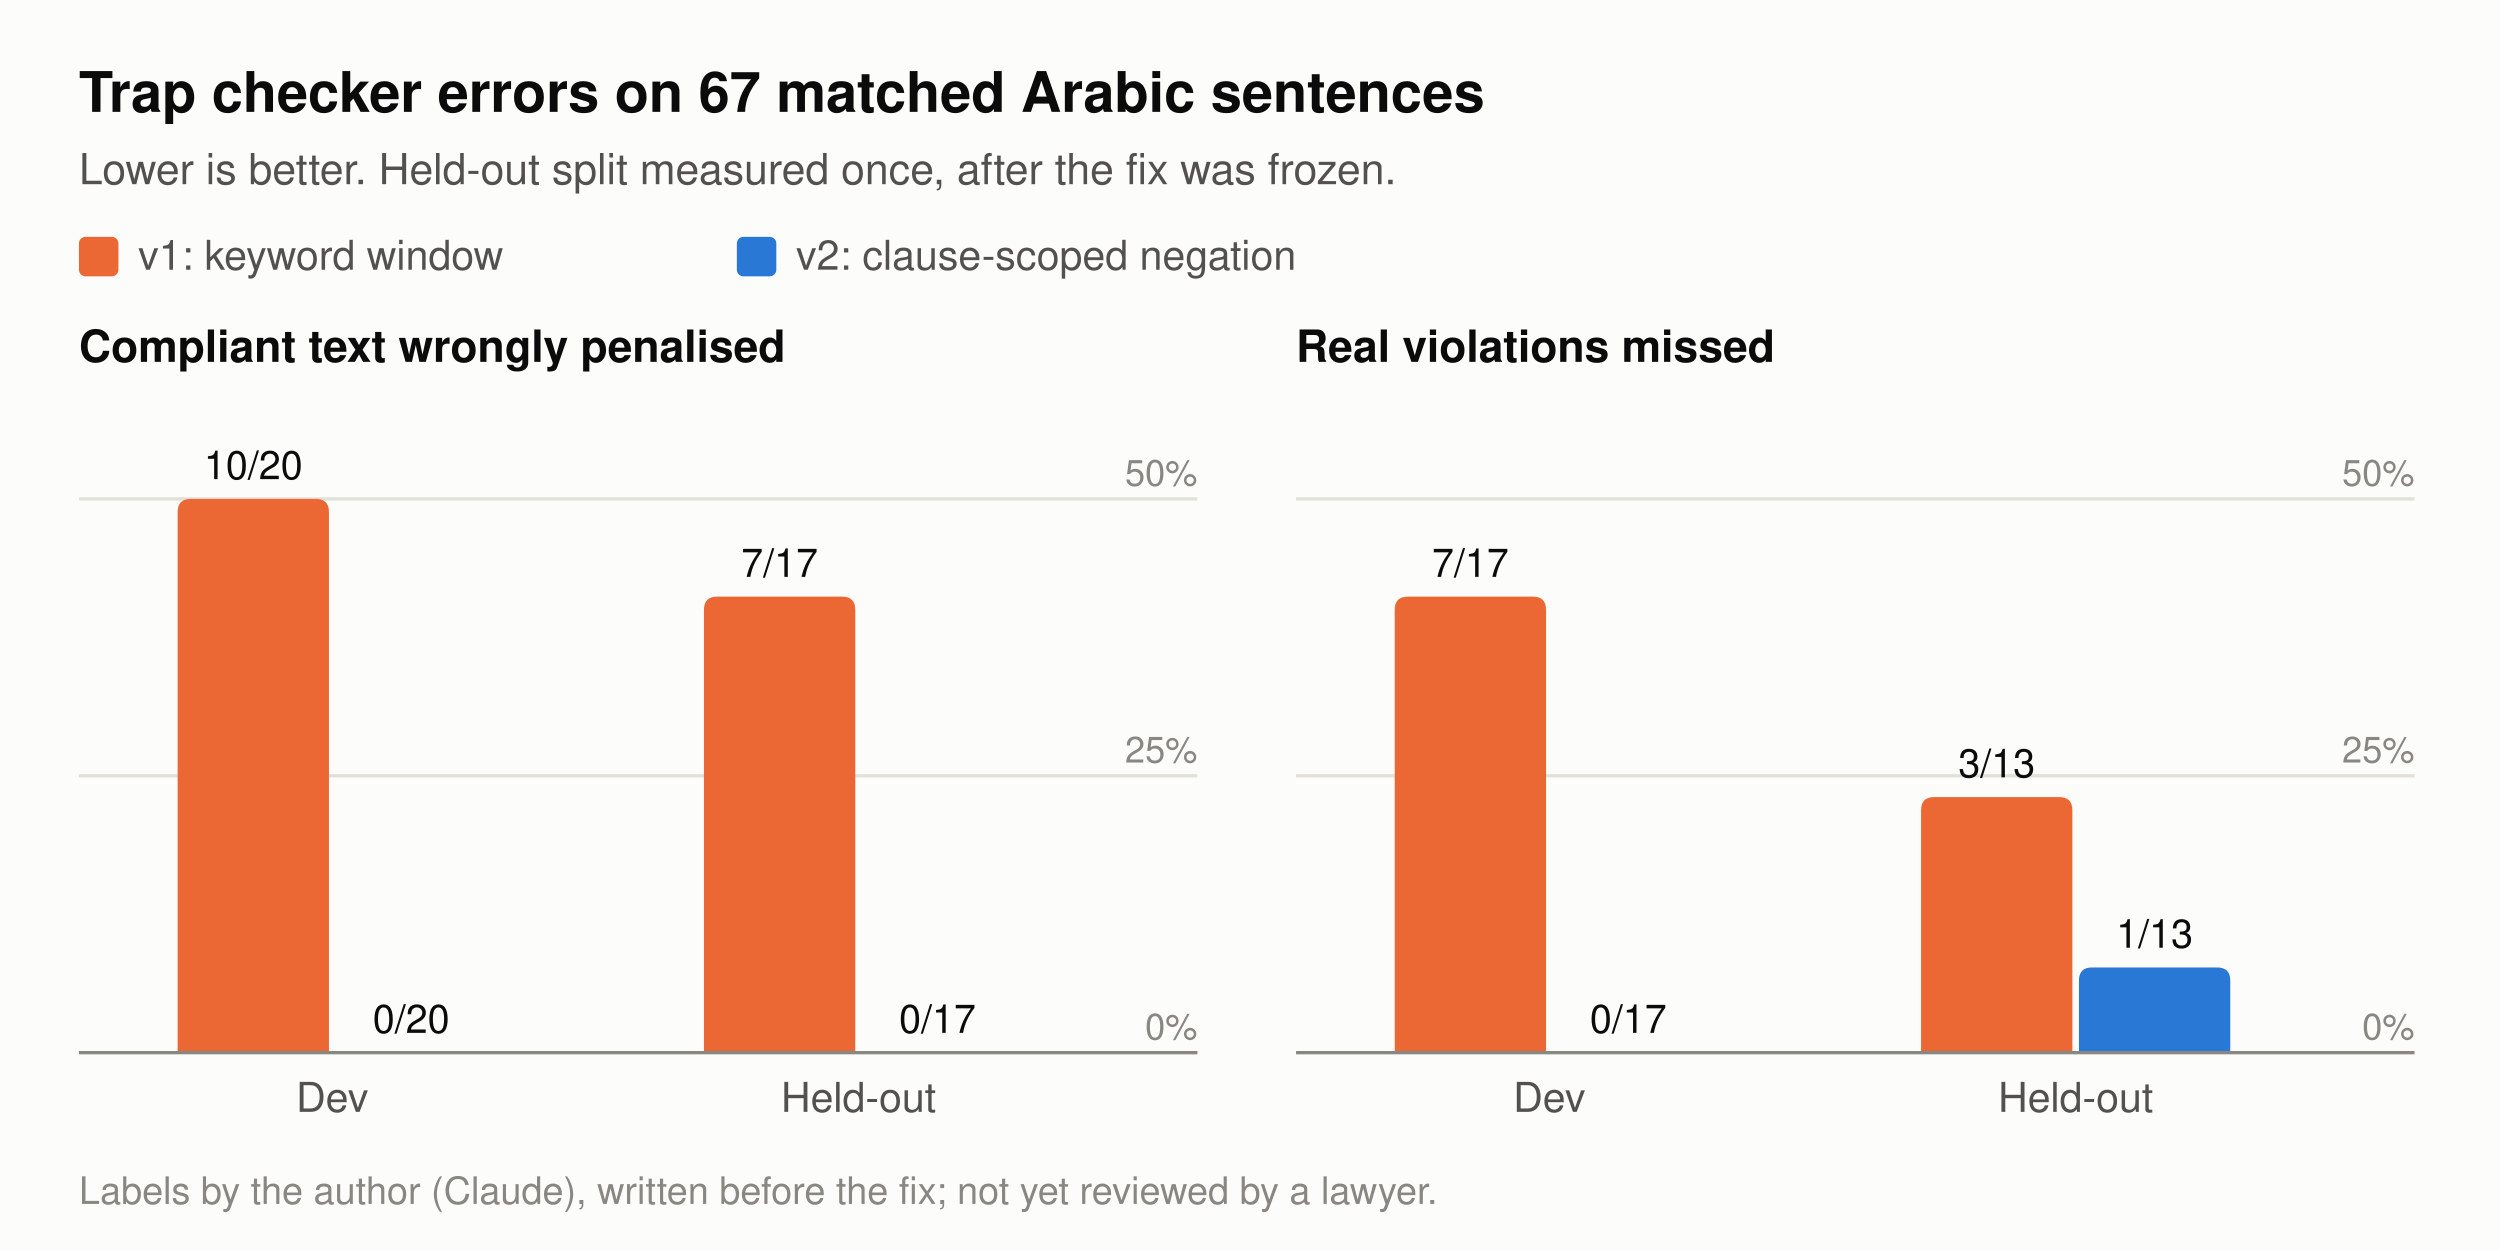
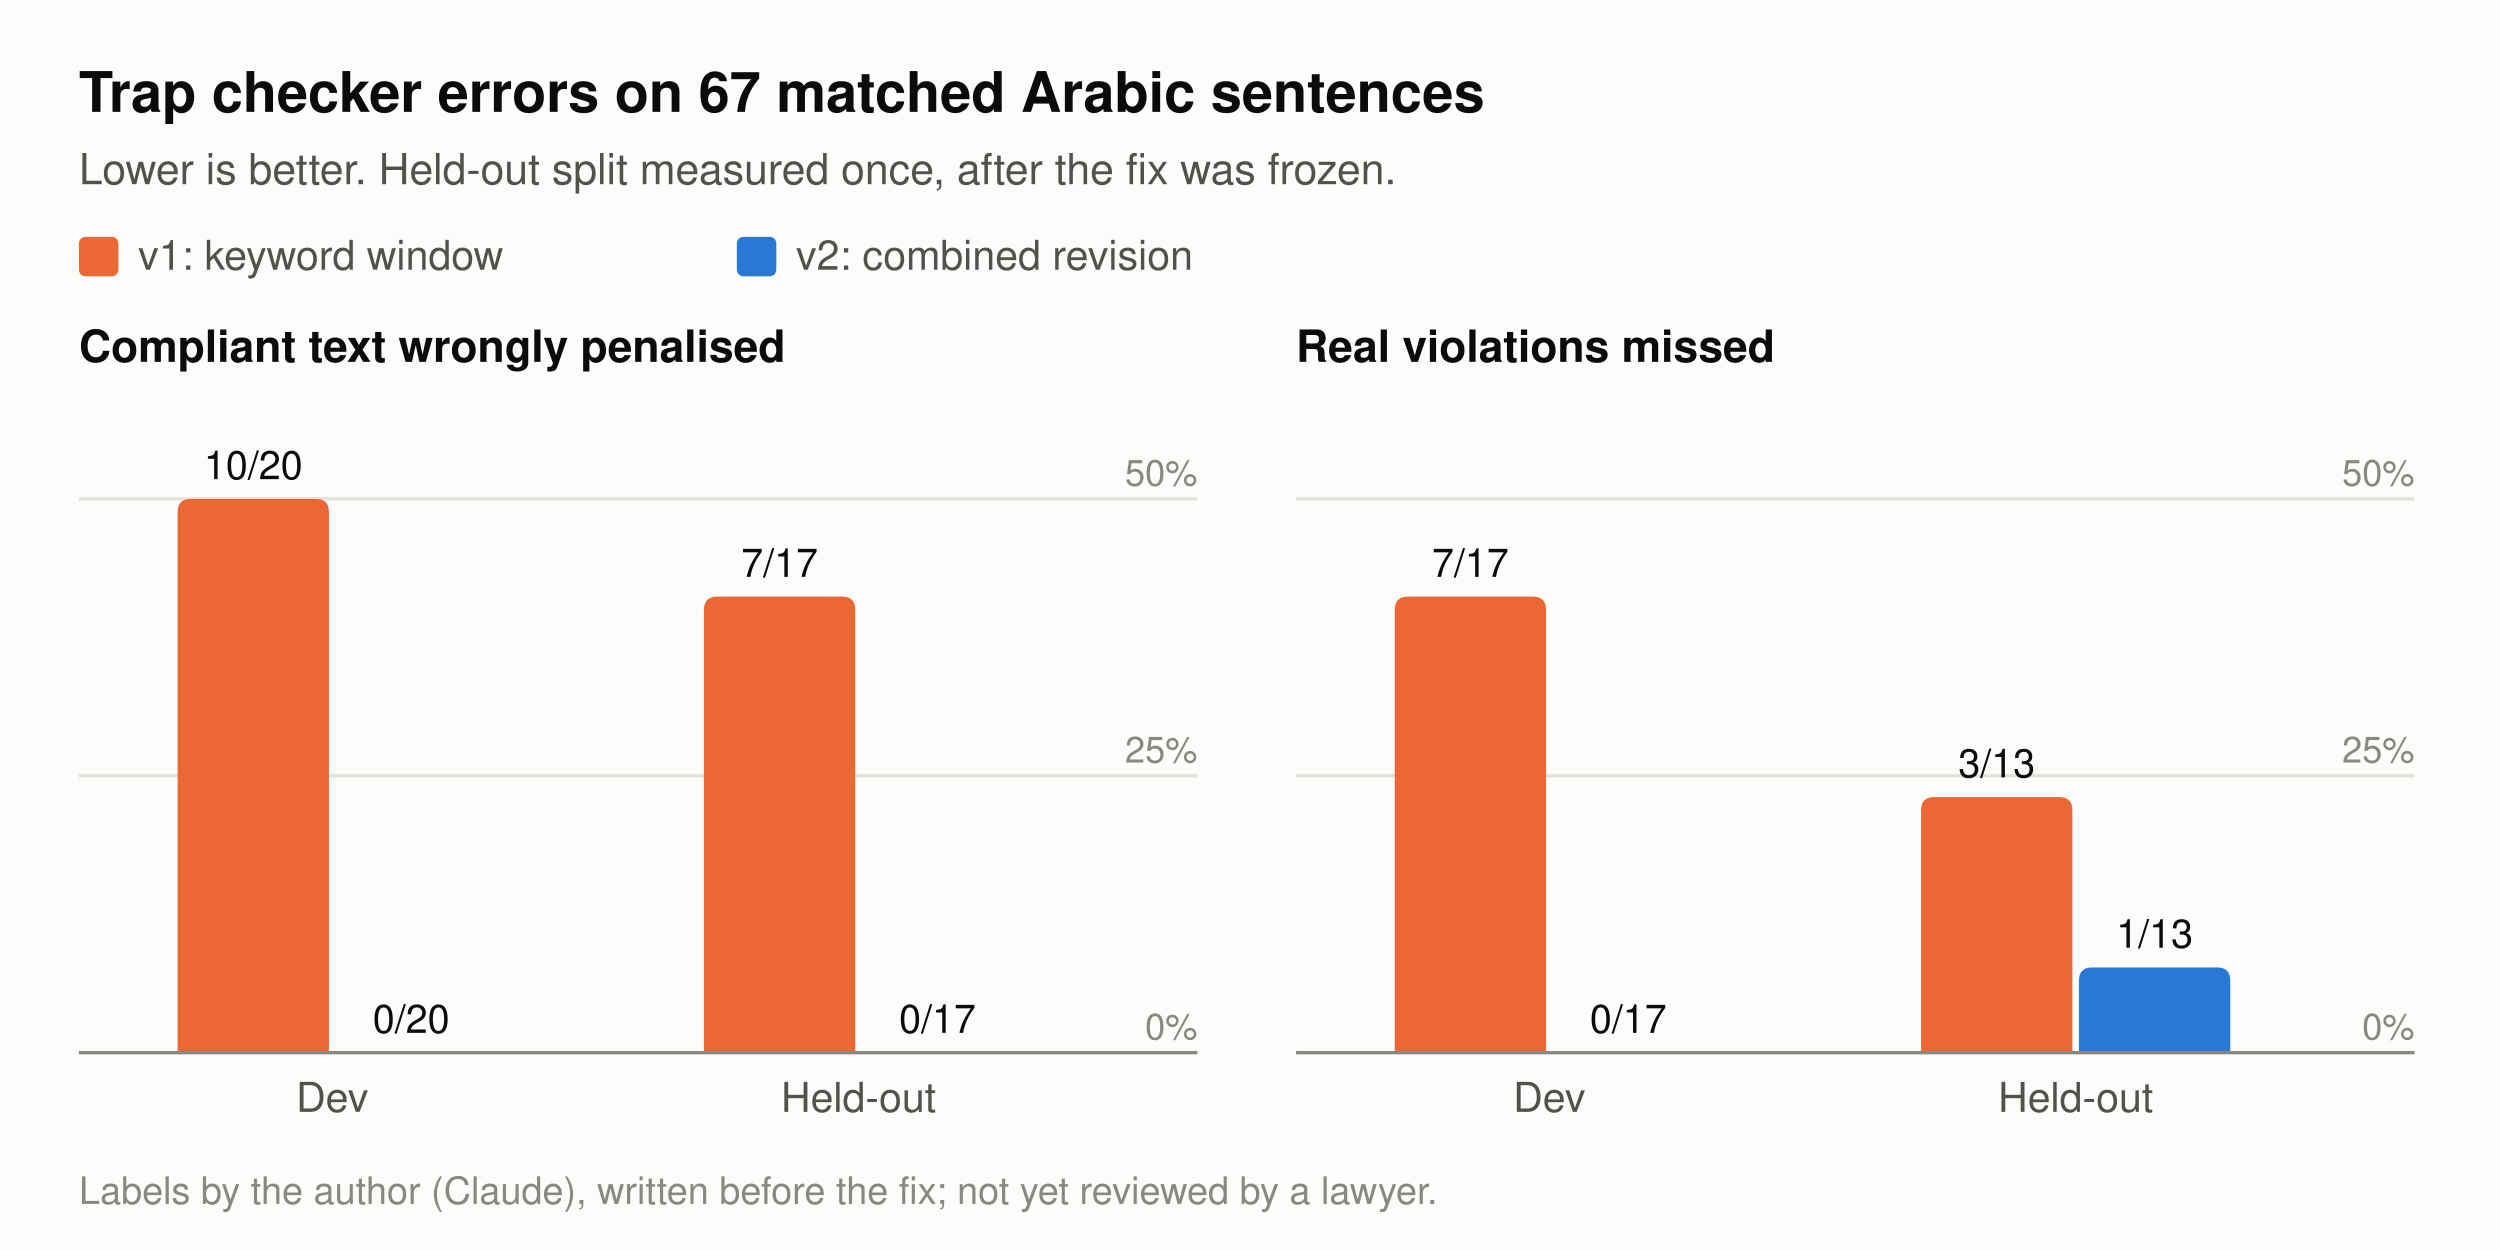
<svg xmlns="http://www.w3.org/2000/svg" viewBox="0 0 760 380" width="760" height="380" font-family="-apple-system,Segoe UI,Helvetica,Arial,sans-serif">
  <rect width="760" height="380" fill="#fcfcfb" />
  <text x="24" y="34" font-size="17" font-weight="600" fill="#0b0b0b">Trap checker errors on 67 matched Arabic sentences</text>
  <text x="24" y="56" font-size="13" fill="#52514e">Lower is better. Held-out split measured once, after the fix was frozen.</text>
  <rect x="24" y="72" width="12" height="12" rx="2" fill="#eb6834" />
  <text x="42" y="82" font-size="12.5" fill="#52514e">v1: keyword window</text>
  <rect x="224" y="72" width="12" height="12" rx="2" fill="#2a78d6" />
-   <text x="242" y="82" font-size="12.5" fill="#52514e">v2: clause-scoped negation</text>
+   <text x="242" y="82" font-size="12.5" fill="#52514e">v2: combined revision</text>
  <text x="24" y="110" font-size="13.5" font-weight="600" fill="#0b0b0b">Compliant text wrongly penalised</text>
  <line x1="24" x2="364" y1="320.0" y2="320.0" stroke="#e1e0d9" stroke-width="1" />
  <text x="364" y="316.0" font-size="11" fill="#898781" text-anchor="end">0%</text>
  <line x1="24" x2="364" y1="235.833" y2="235.833" stroke="#e1e0d9" stroke-width="1" />
  <text x="364" y="231.833" font-size="11" fill="#898781" text-anchor="end">25%</text>
  <line x1="24" x2="364" y1="151.667" y2="151.667" stroke="#e1e0d9" stroke-width="1" />
  <text x="364" y="147.667" font-size="11" fill="#898781" text-anchor="end">50%</text>
  <path d="M54,320 V155.667 Q54,151.667 58,151.667 H96 Q100,151.667 100,155.667 V320 Z" fill="#eb6834" />
  <text x="77.0" y="145.667" font-size="12" fill="#0b0b0b" text-anchor="middle">10/20</text>
  <text x="125.0" y="314.0" font-size="12" fill="#0b0b0b" text-anchor="middle">0/20</text>
  <text x="101" y="338" font-size="12.5" fill="#52514e" text-anchor="middle">Dev</text>
  <path d="M214,320 V185.373 Q214,181.373 218,181.373 H256 Q260,181.373 260,185.373 V320 Z" fill="#eb6834" />
  <text x="237.0" y="175.373" font-size="12" fill="#0b0b0b" text-anchor="middle">7/17</text>
  <text x="285.0" y="314.0" font-size="12" fill="#0b0b0b" text-anchor="middle">0/17</text>
  <text x="261" y="338" font-size="12.5" fill="#52514e" text-anchor="middle">Held-out</text>
  <line x1="24" x2="364" y1="320" y2="320" stroke="#898781" stroke-width="1" />
  <text x="394" y="110" font-size="13.5" font-weight="600" fill="#0b0b0b">Real violations missed</text>
  <line x1="394" x2="734" y1="320.0" y2="320.0" stroke="#e1e0d9" stroke-width="1" />
  <text x="734" y="316.0" font-size="11" fill="#898781" text-anchor="end">0%</text>
  <line x1="394" x2="734" y1="235.833" y2="235.833" stroke="#e1e0d9" stroke-width="1" />
  <text x="734" y="231.833" font-size="11" fill="#898781" text-anchor="end">25%</text>
  <line x1="394" x2="734" y1="151.667" y2="151.667" stroke="#e1e0d9" stroke-width="1" />
  <text x="734" y="147.667" font-size="11" fill="#898781" text-anchor="end">50%</text>
  <path d="M424,320 V185.373 Q424,181.373 428,181.373 H466 Q470,181.373 470,185.373 V320 Z" fill="#eb6834" />
  <text x="447.0" y="175.373" font-size="12" fill="#0b0b0b" text-anchor="middle">7/17</text>
  <text x="495.0" y="314.0" font-size="12" fill="#0b0b0b" text-anchor="middle">0/17</text>
  <text x="471" y="338" font-size="12.5" fill="#52514e" text-anchor="middle">Dev</text>
  <path d="M584,320 V246.308 Q584,242.308 588,242.308 H626 Q630,242.308 630,246.308 V320 Z" fill="#eb6834" />
  <text x="607.0" y="236.308" font-size="12" fill="#0b0b0b" text-anchor="middle">3/13</text>
  <path d="M632,320 V298.103 Q632,294.103 636,294.103 H674 Q678,294.103 678,298.103 V320 Z" fill="#2a78d6" />
  <text x="655.0" y="288.103" font-size="12" fill="#0b0b0b" text-anchor="middle">1/13</text>
  <text x="631" y="338" font-size="12.5" fill="#52514e" text-anchor="middle">Held-out</text>
  <line x1="394" x2="734" y1="320" y2="320" stroke="#898781" stroke-width="1" />
  <text x="24" y="366" font-size="11.5" fill="#898781">Labels by the author (Claude), written before the fix; not yet reviewed by a lawyer.</text>
</svg>
